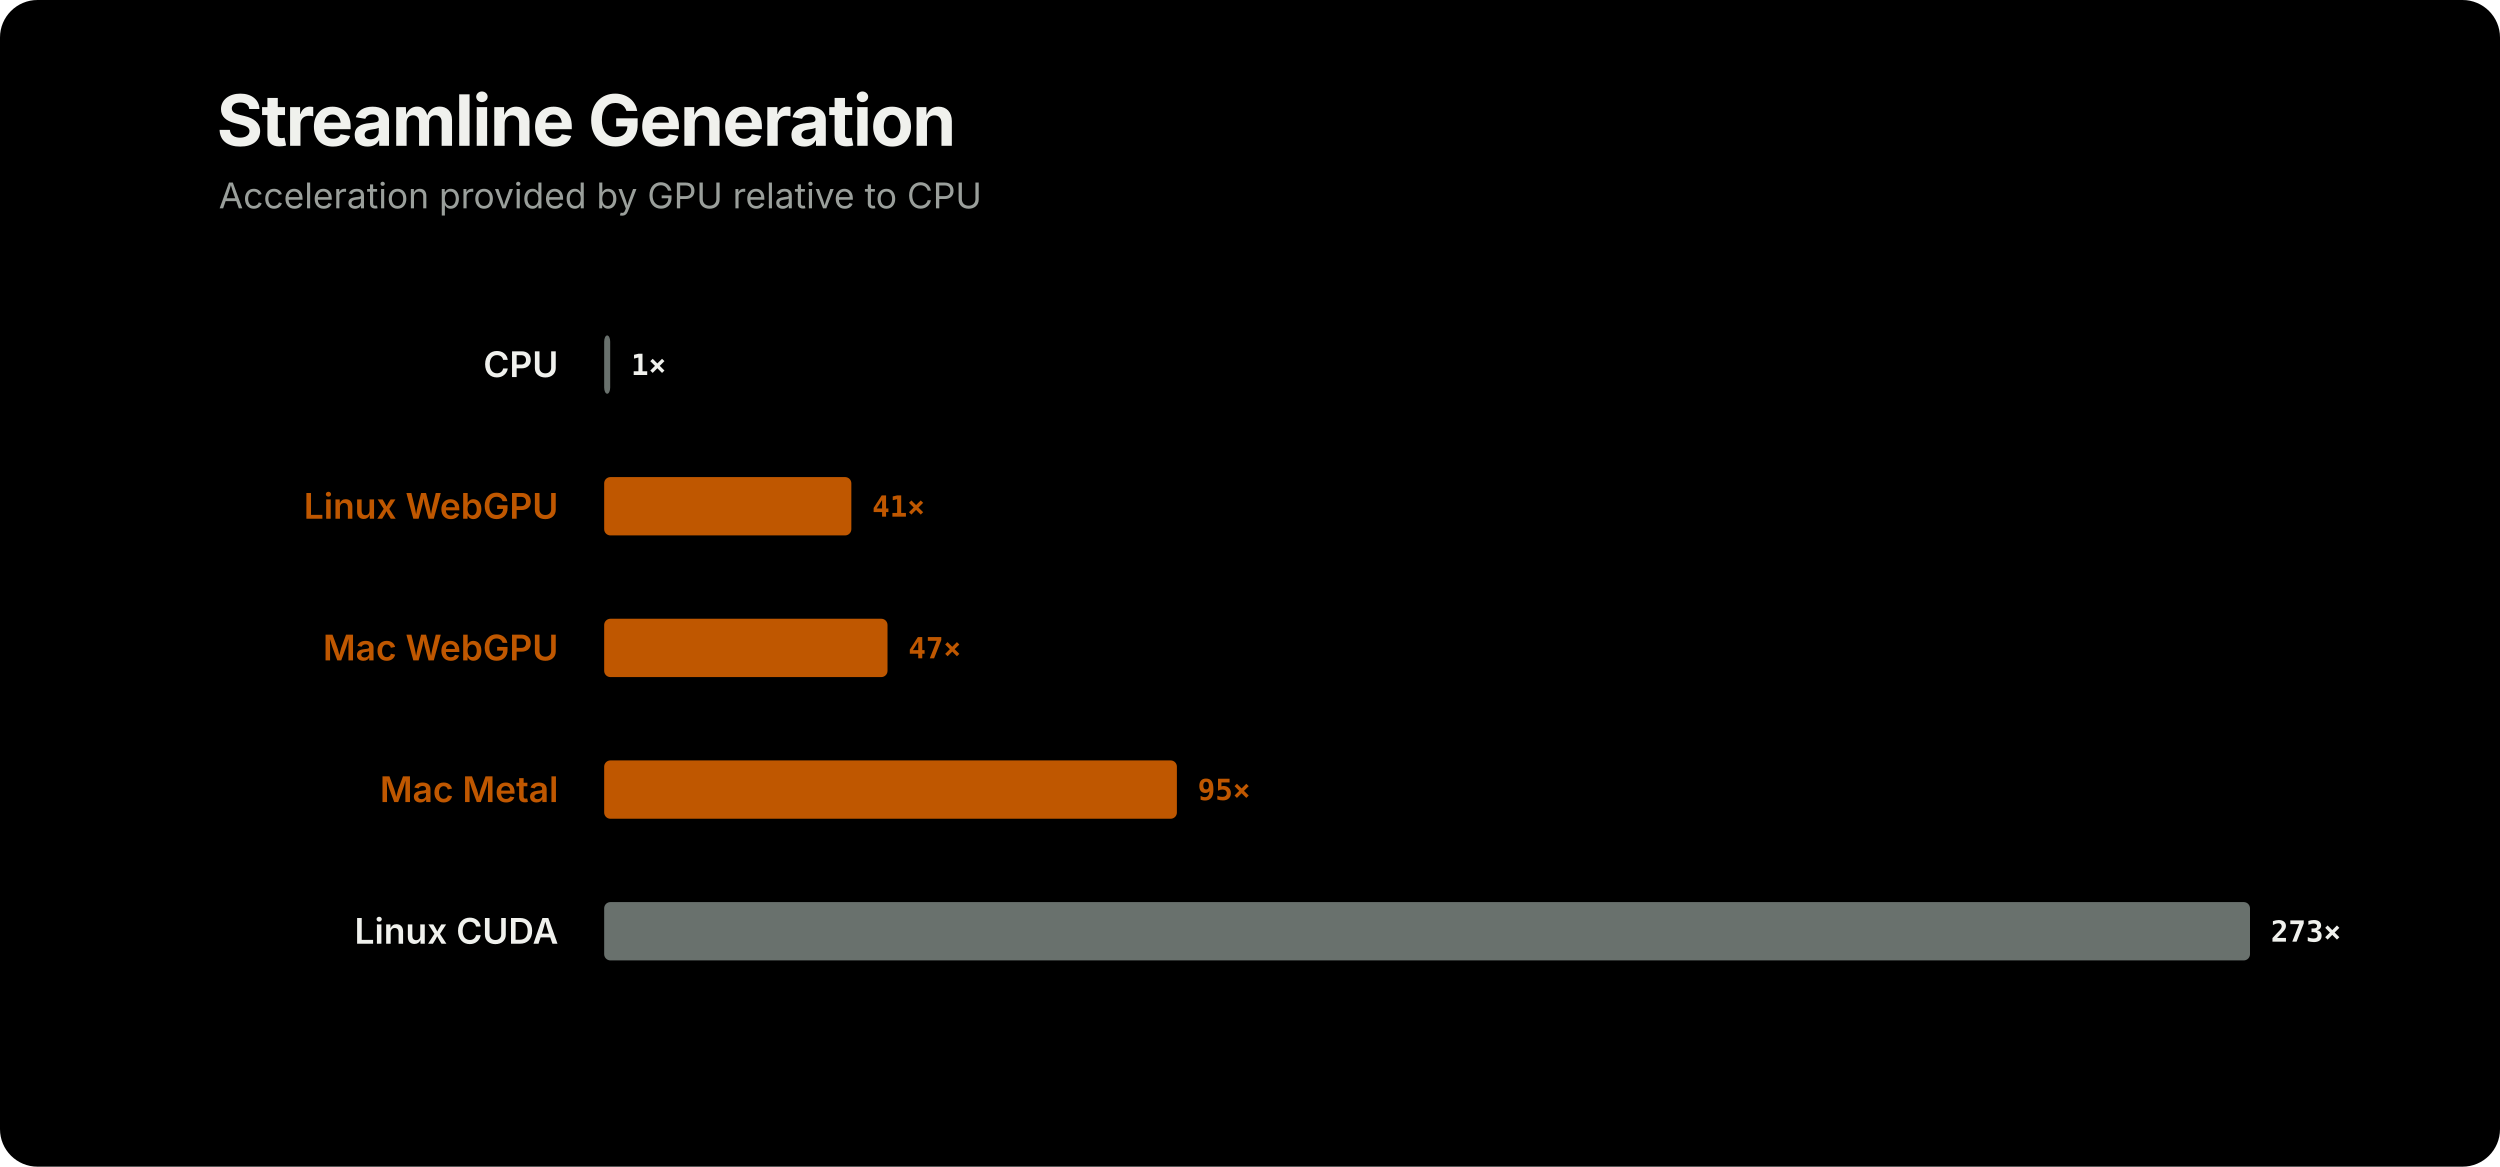
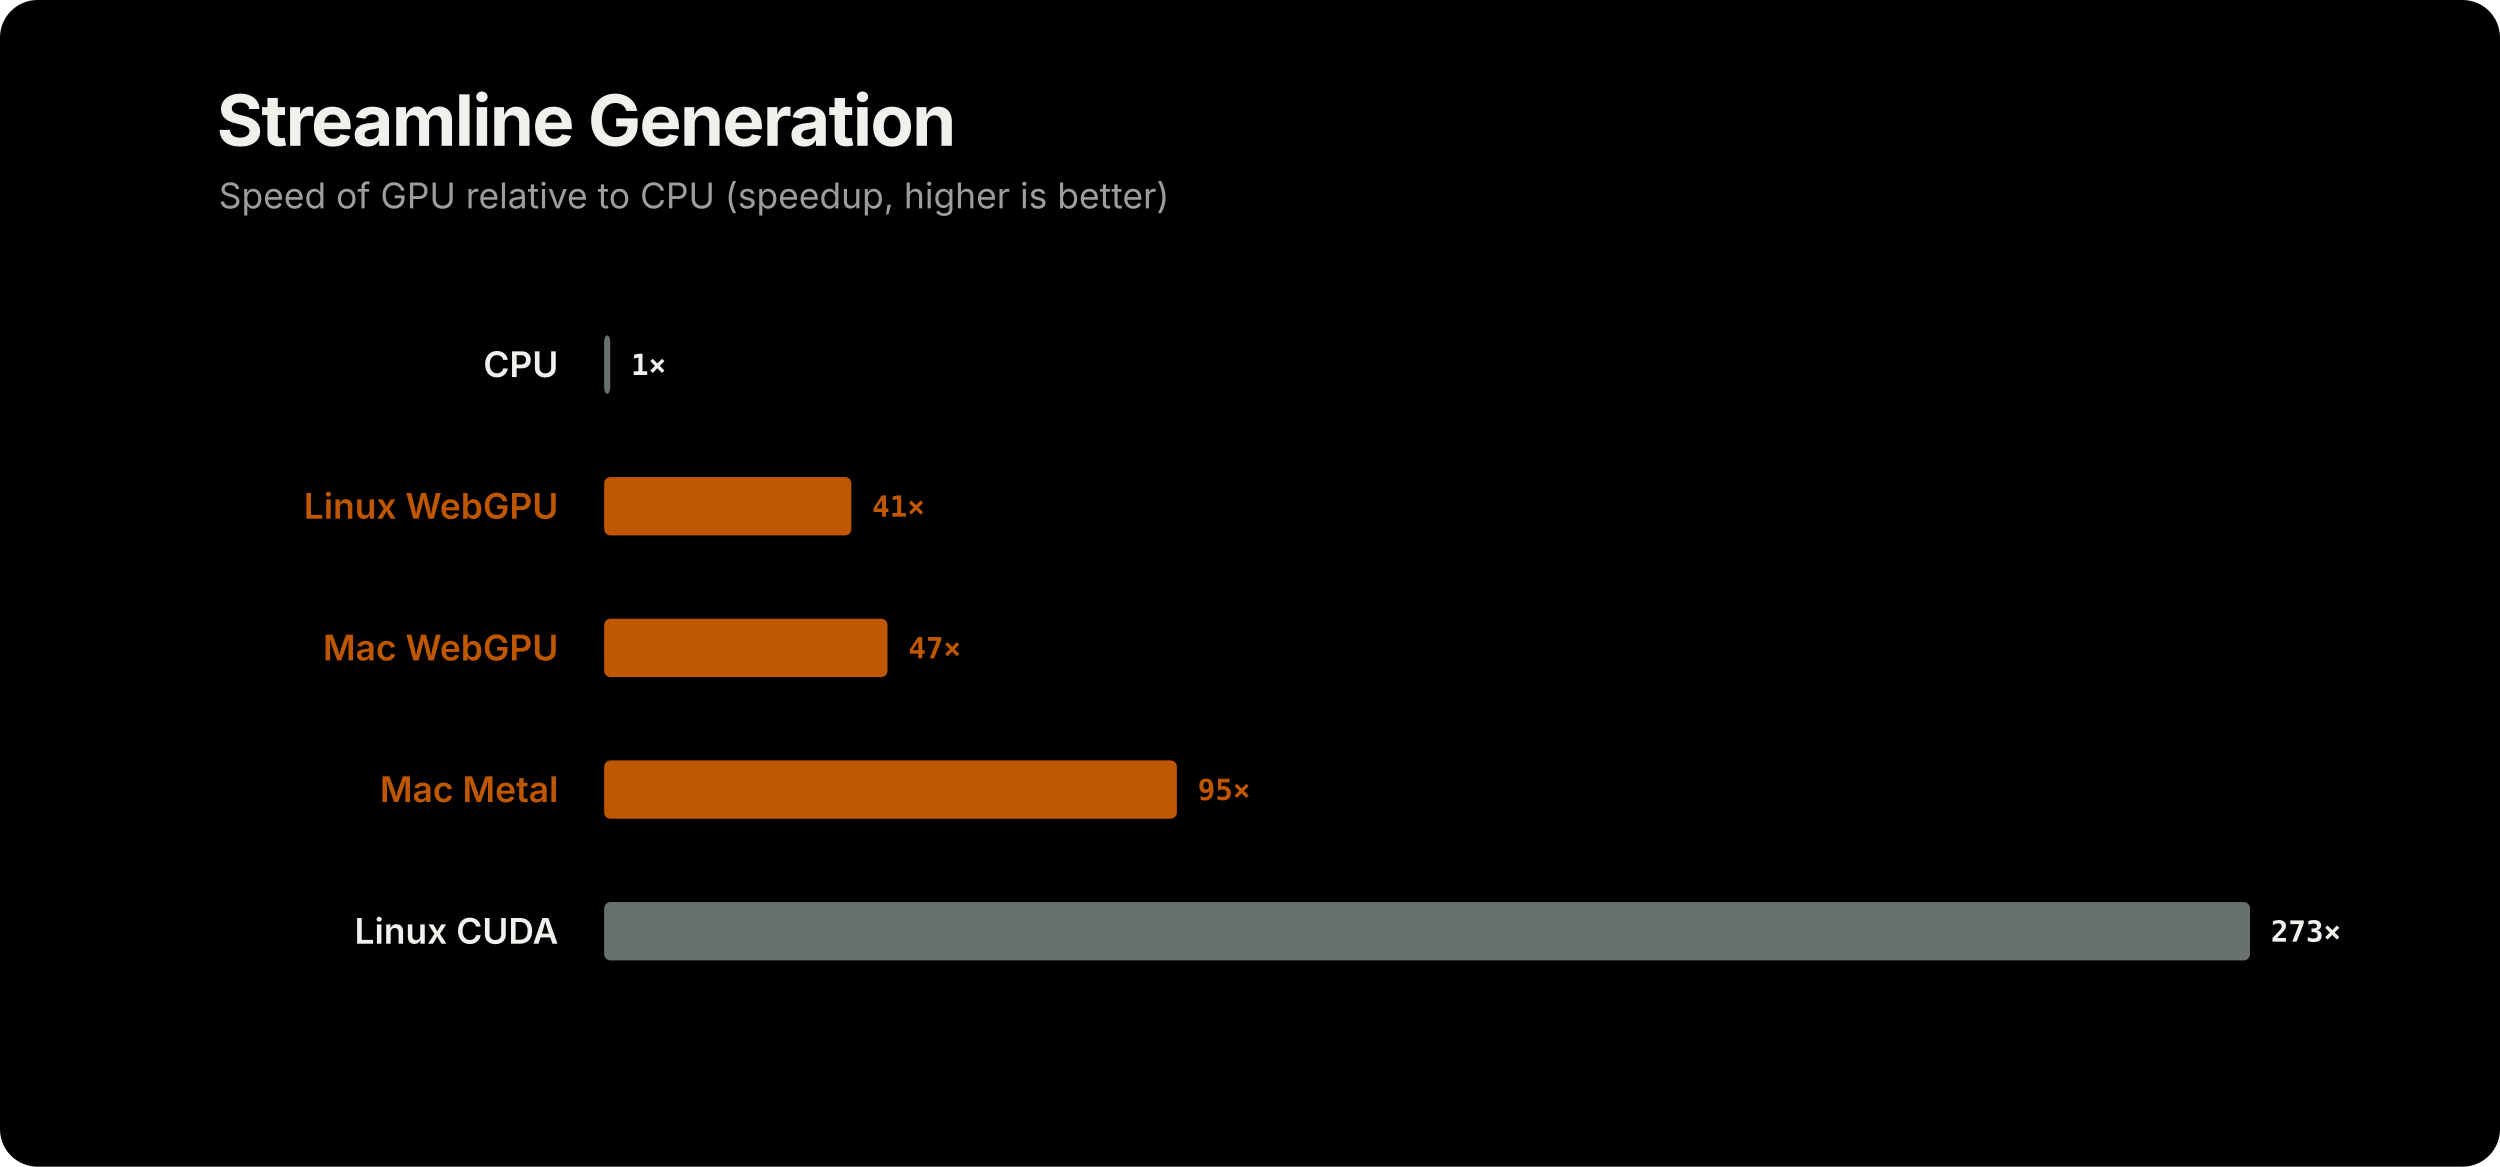
<svg xmlns="http://www.w3.org/2000/svg" width="1200" height="560" viewBox="0 0 1200 560" role="img" aria-labelledby="title desc">
  <rect width="1200" height="560" rx="18" fill="color-mix(in srgb, var(--accent, #bf5700) 20%, var(--bg-base, #0a0c0c))" />
  <style>text{font-family:-apple-system,BlinkMacSystemFont,"Segoe UI",sans-serif;fill:var(--fg-base, #f0f1ed)}.title{font-size:34px;font-weight:650;letter-spacing:-.8px}.subtitle{fill:var(--fg-muted, #9a9f9b);font-size:17px}.label{font-size:17px;font-weight:600}.value{font:600 14px ui-monospace,SFMono-Regular,monospace}.accent{fill:var(--accent, #bf5700)}</style>
  <text x="104" y="70" class="title">Streamline Generation</text>
-   <text x="105" y="100" class="subtitle">Acceleration provided by GPU relative to CPU</text>
+   <text x="105" y="100" class="subtitle">Speed of GPU relative to CPU  (speedup, higher is better)</text>
  <g transform="translate(0 -30)">
    <text text-anchor="end" class="label" aria-label="CPU">
      <tspan x="268" y="211">CPU</tspan>
    </text>
    <rect x="290" y="191" width="2.894" height="28" rx="3" fill="#69716d" />
    <text x="302.894" y="210" class="value">1×</text>
    <text text-anchor="end" class="label accent" aria-label="Linux WebGPU">
      <tspan x="268" y="279">Linux WebGPU</tspan>
    </text>
    <rect x="290" y="259" width="118.645" height="28" rx="3" fill="var(--accent, #bf5700)" />
    <text x="418.645" y="278" class="value accent">41×</text>
    <text text-anchor="end" class="label accent" aria-label="Mac WebGPU">
      <tspan x="268" y="347">Mac WebGPU</tspan>
    </text>
    <rect x="290" y="327" width="136.007" height="28" rx="3" fill="var(--accent, #bf5700)" />
    <text x="436.007" y="346" class="value accent">47×</text>
    <text text-anchor="end" class="label accent" aria-label="Mac Metal">
      <tspan x="268" y="415">Mac Metal</tspan>
    </text>
    <rect x="290" y="395" width="274.908" height="28" rx="3" fill="var(--accent, #bf5700)" />
    <text x="574.908" y="414" class="value accent">95×</text>
    <text text-anchor="end" class="label" aria-label="Linux CUDA">
      <tspan x="268" y="483">Linux CUDA</tspan>
    </text>
    <rect x="290" y="463" width="790" height="28" rx="3" fill="#69716d" />
    <text x="1090" y="482" class="value">273×</text>
  </g>
</svg>
